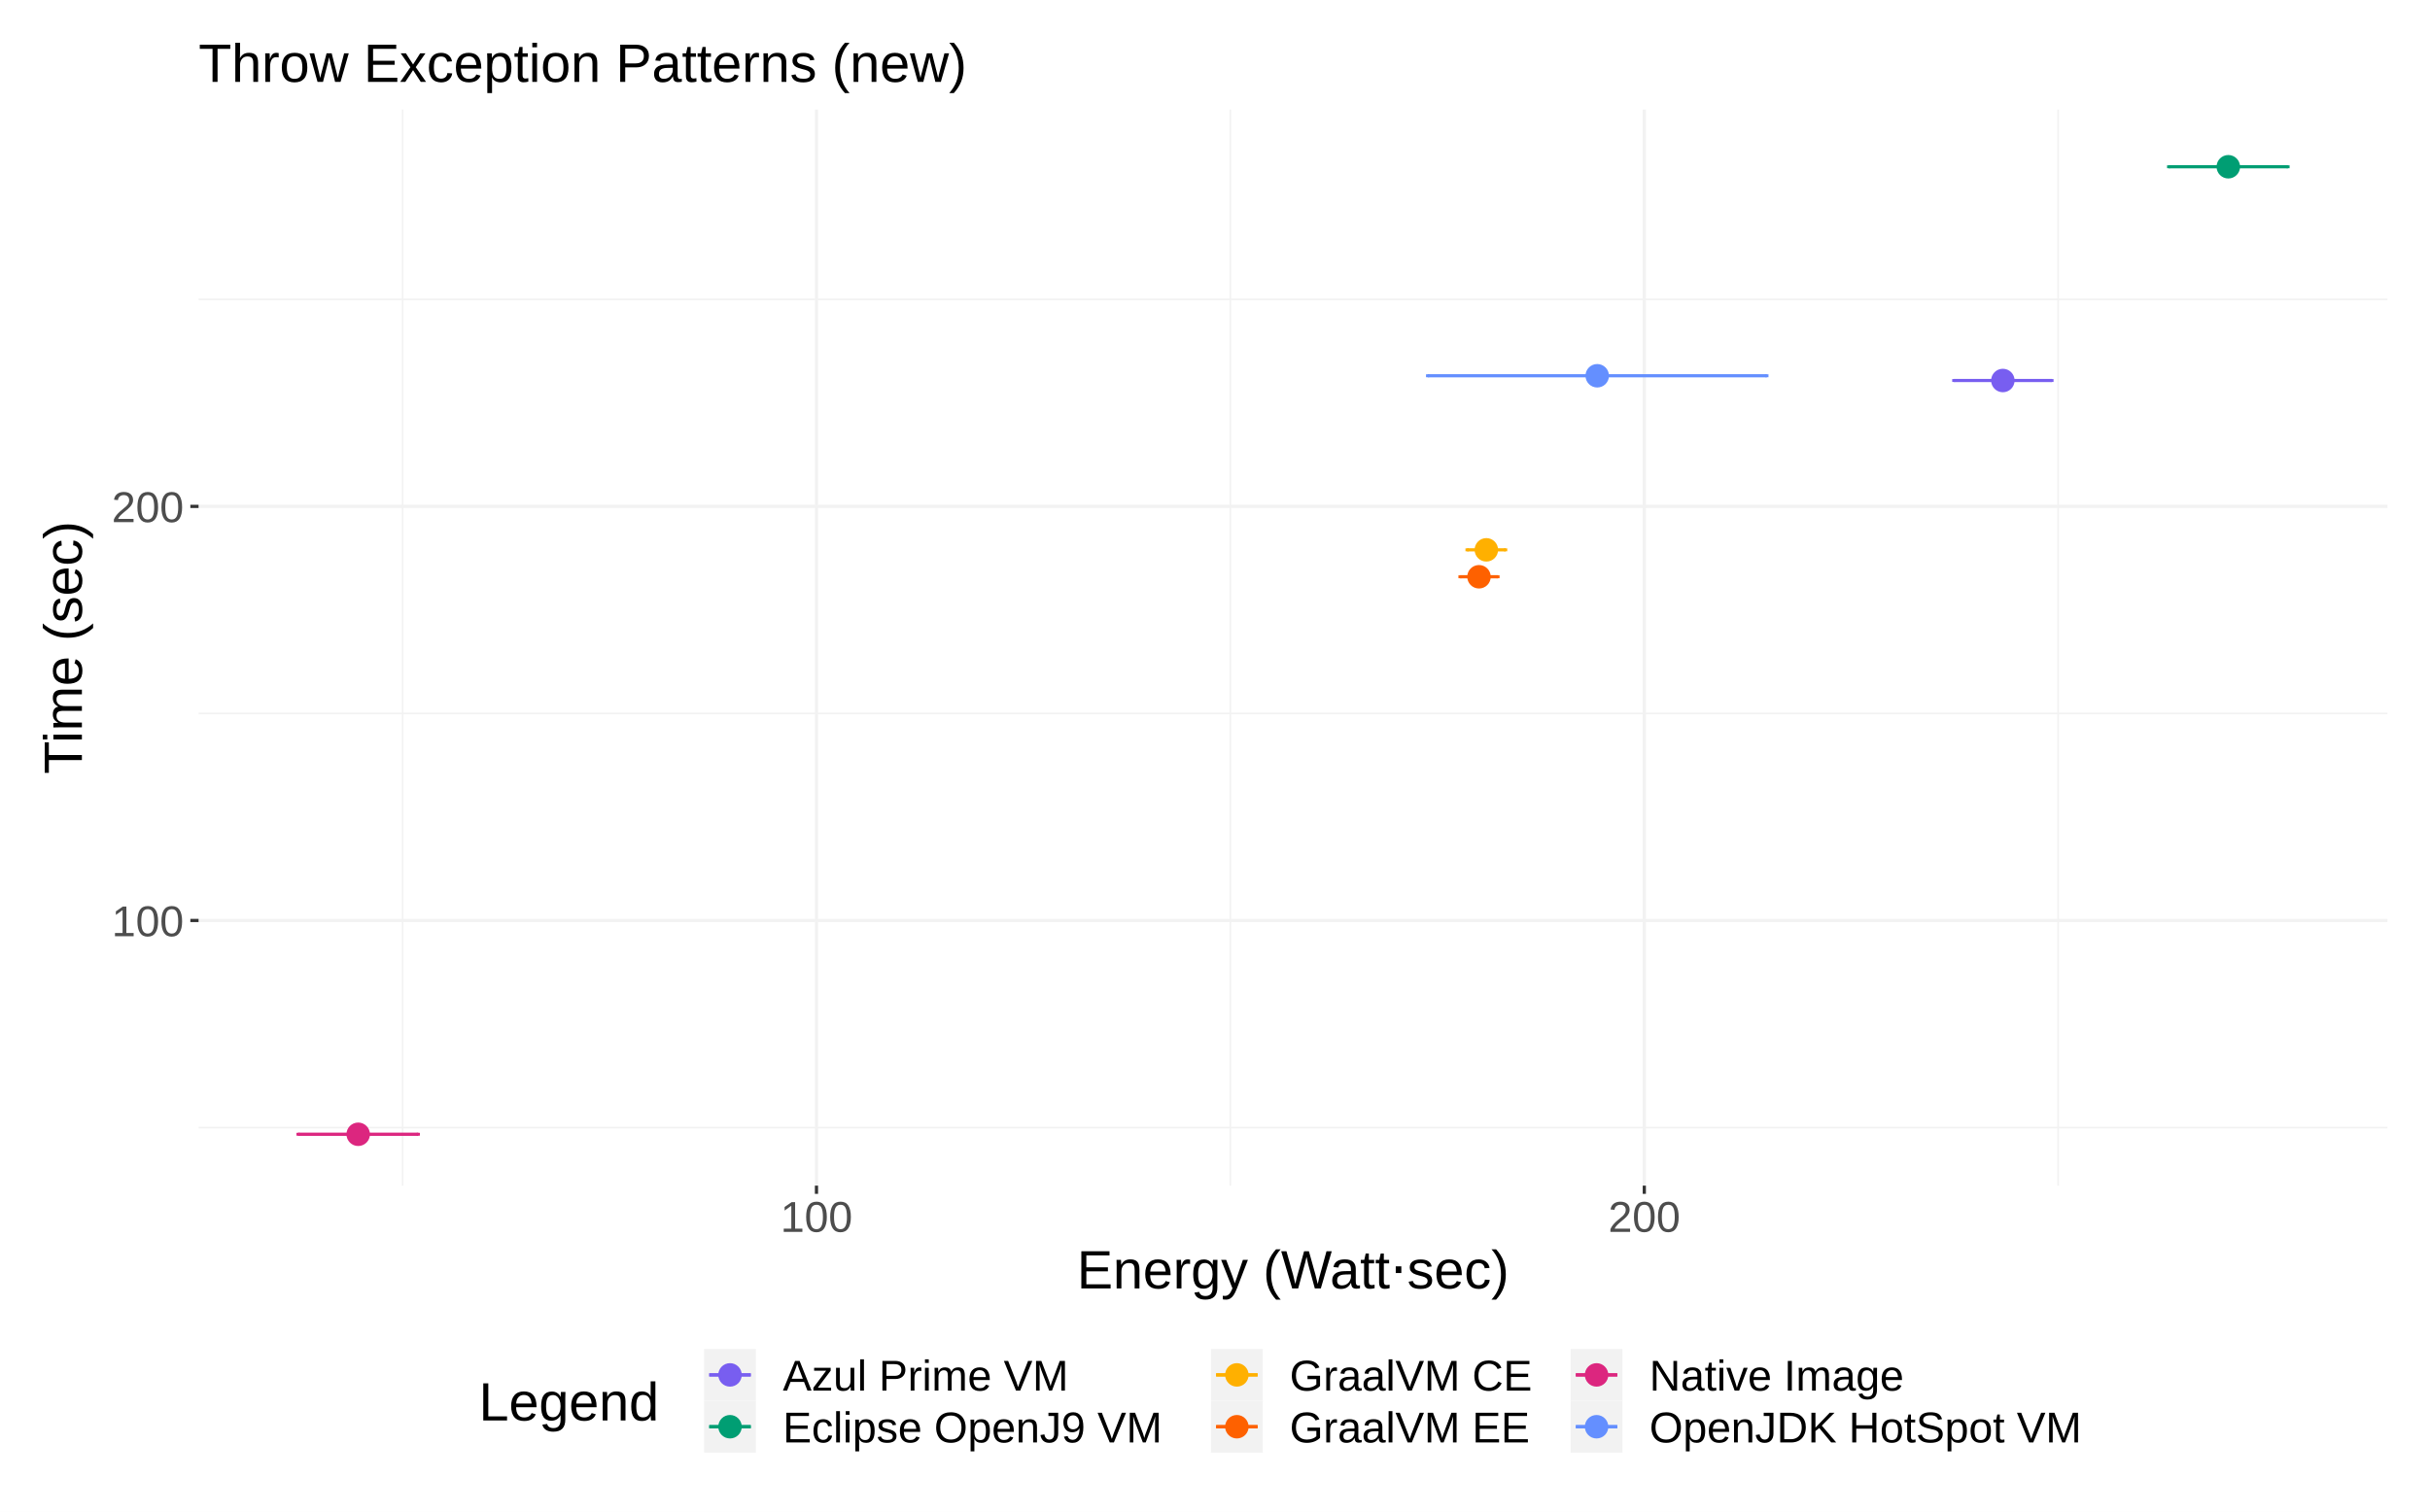
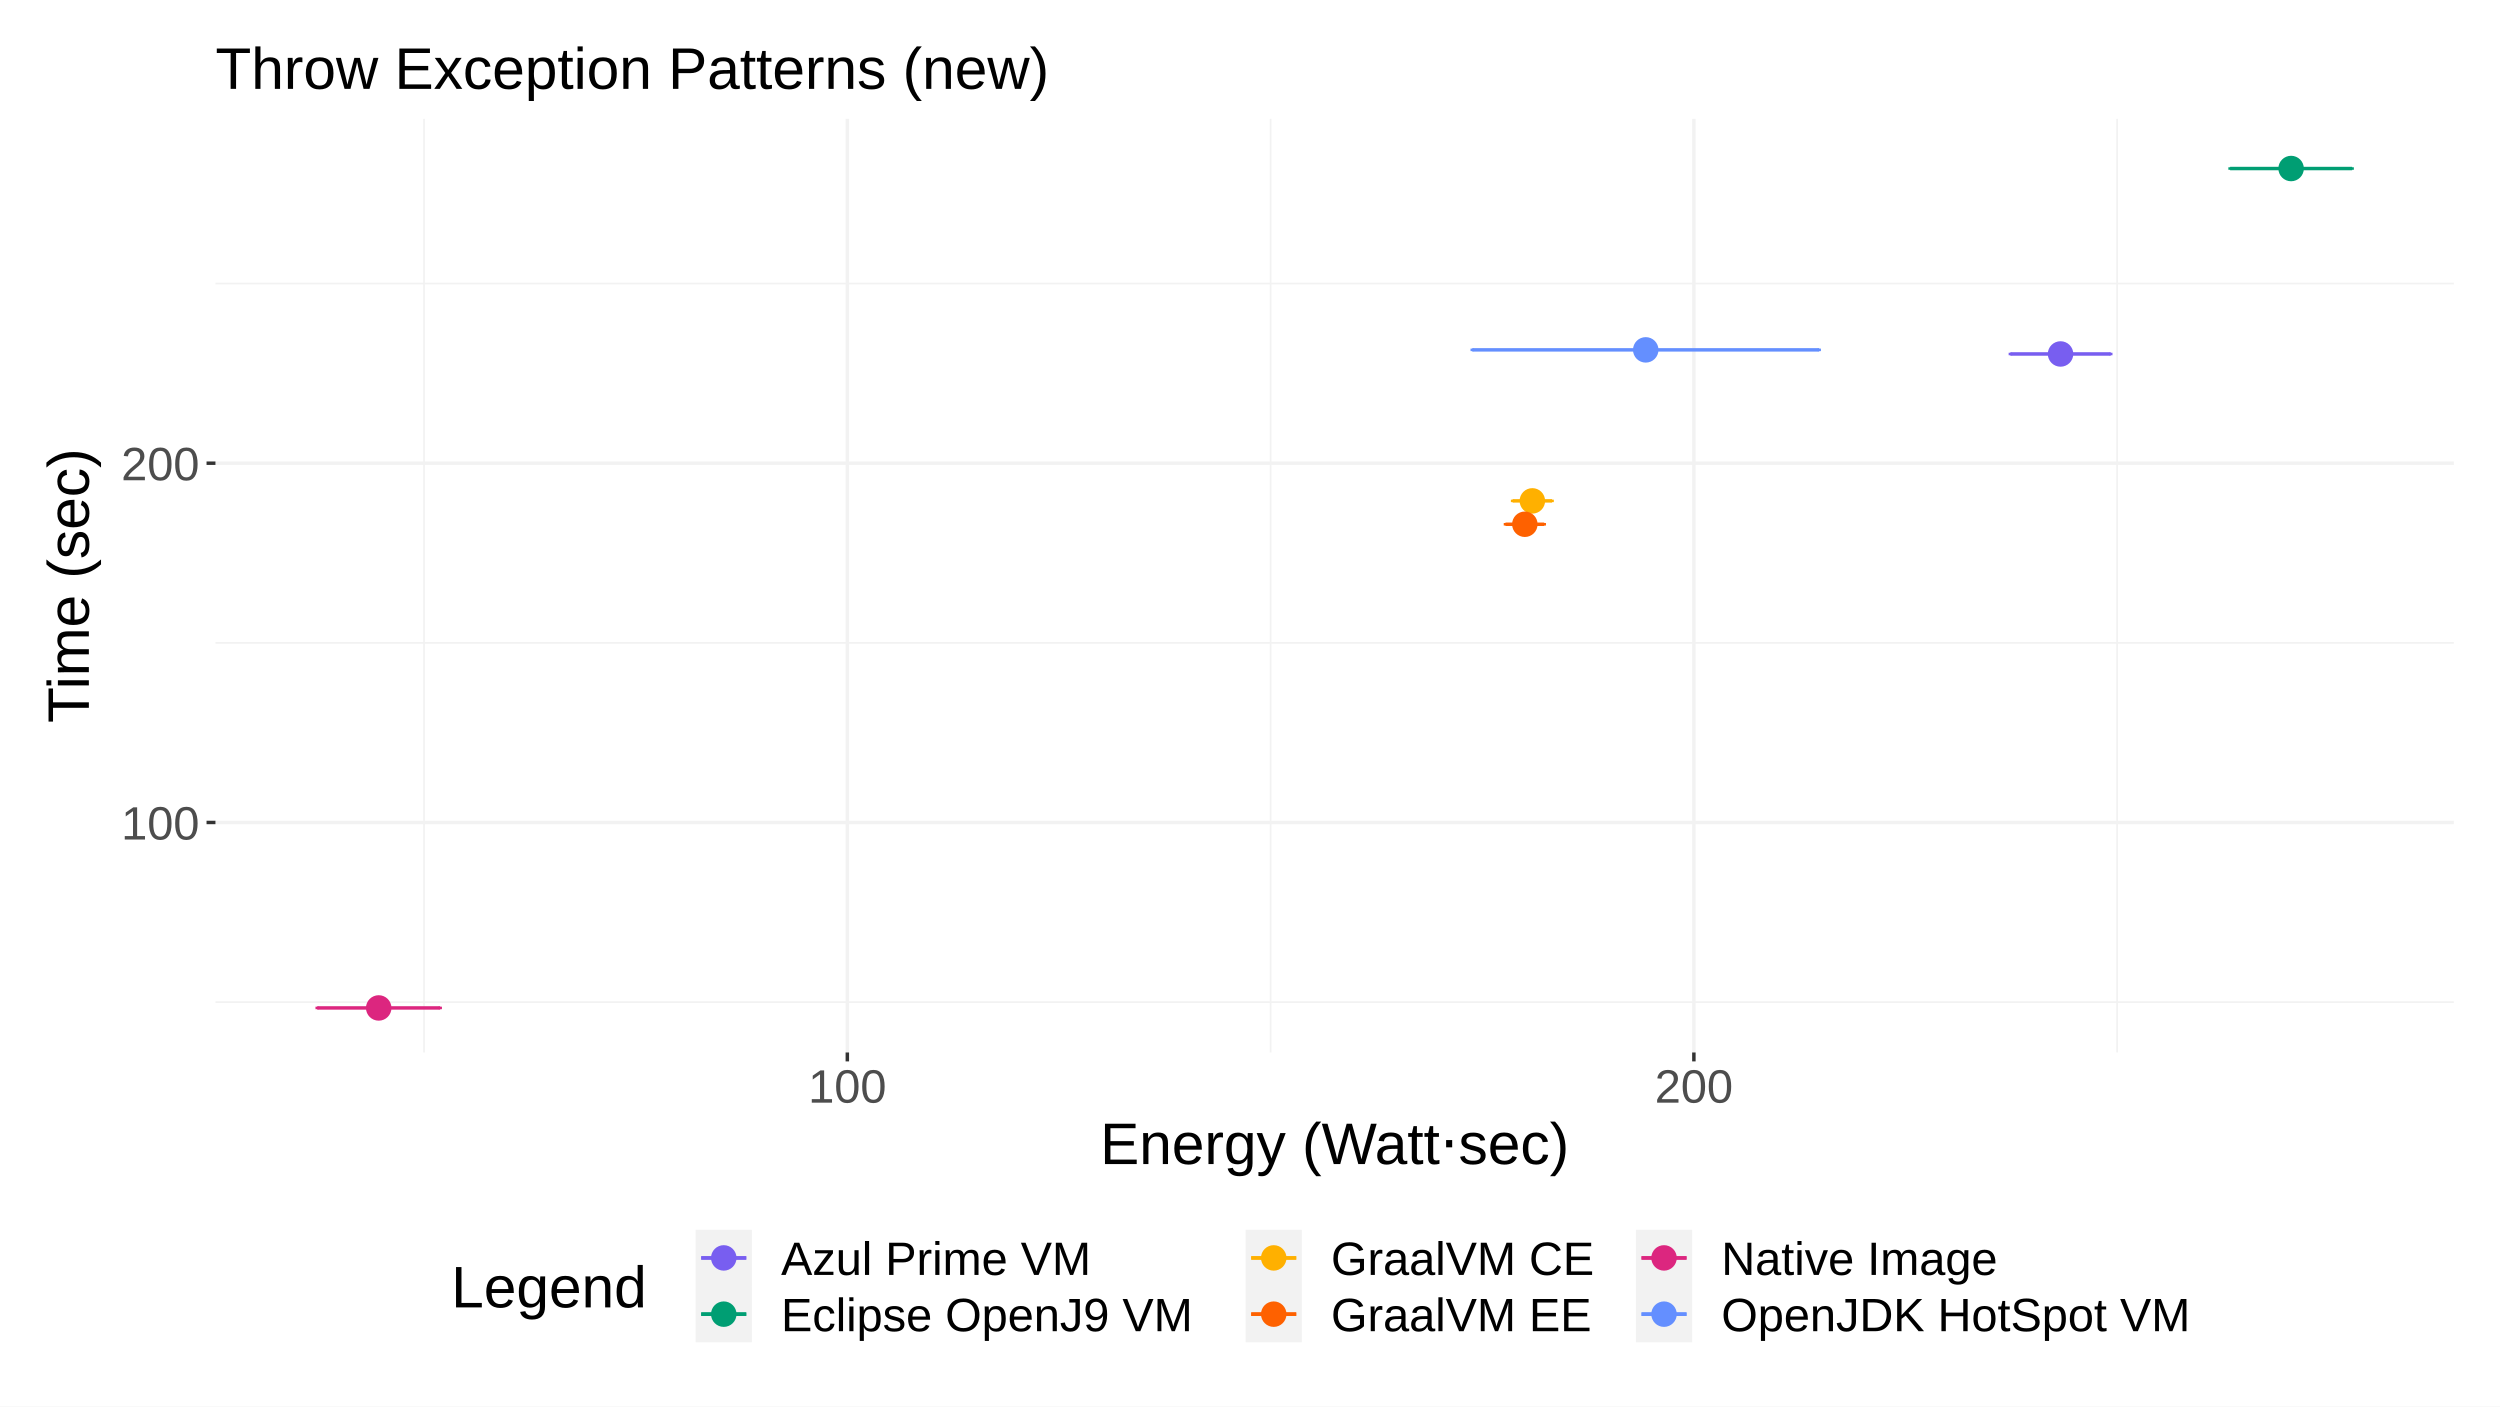
- <svg xmlns="http://www.w3.org/2000/svg" class="svglite" width="810.00pt" height="504.00pt" viewBox="0 0 810.00 504.00">
+ <svg xmlns="http://www.w3.org/2000/svg" class="svglite" width="768.00pt" height="432.00pt" viewBox="0 0 768.00 432.00">
  <defs>
    <style type="text/css">
    .svglite line, .svglite polyline, .svglite polygon, .svglite path, .svglite rect, .svglite circle {
      fill: none;
      stroke: #000000;
      stroke-linecap: round;
      stroke-linejoin: round;
      stroke-miterlimit: 10.00;
    }
    .svglite text {
      white-space: pre;
    }
  </style>
  </defs>
  <rect width="100%" height="100%" style="stroke: none; fill: #FFFFFF;" />
  <defs>
-     <clipPath id="cpMC4wMHw4MTAuMDB8MC4wMHw1MDQuMDA=">
-       <rect x="0.00" y="0.00" width="810.00" height="504.00" />
+     <clipPath id="cpMC4wMHw3NjguMDB8MC4wMHw0MzIuMDA=">
+       <rect x="0.00" y="0.00" width="768.00" height="432.00" />
    </clipPath>
  </defs>
-   <g clip-path="url(#cpMC4wMHw4MTAuMDB8MC4wMHw1MDQuMDA=)">
-     <rect x="0.00" y="-0" width="810.00" height="504.00" style="stroke-width: 1.07; stroke: #FFFFFF; fill: #FFFFFF;" />
+   <g clip-path="url(#cpMC4wMHw3NjguMDB8MC4wMHw0MzIuMDA=)">
+     <rect x="0.00" y="0.00" width="768.00" height="432.00" style="stroke-width: 1.07; stroke: #FFFFFF; fill: #FFFFFF;" />
  </g>
  <defs>
-     <clipPath id="cpNjYuMTl8Nzk1LjgzfDM2LjUyfDM5NS4zMg==">
-       <rect x="66.19" y="36.52" width="729.64" height="358.80" />
+     <clipPath id="cpNjYuMTl8NzUzLjgzfDM2LjUyfDMyMy4zMg==">
+       <rect x="66.19" y="36.52" width="687.64" height="286.80" />
    </clipPath>
  </defs>
-   <g clip-path="url(#cpNjYuMTl8Nzk1LjgzfDM2LjUyfDM5NS4zMg==)">
-     <rect x="66.19" y="36.52" width="729.64" height="358.80" style="stroke-width: 1.07; stroke: none;" />
-     <polyline points="66.19,375.96 795.83,375.96 " style="stroke-width: 0.53; stroke: #F2F2F2; stroke-linecap: butt;" />
-     <polyline points="66.19,237.89 795.83,237.89 " style="stroke-width: 0.53; stroke: #F2F2F2; stroke-linecap: butt;" />
-     <polyline points="66.19,99.82 795.83,99.82 " style="stroke-width: 0.53; stroke: #F2F2F2; stroke-linecap: butt;" />
-     <polyline points="134.19,395.32 134.19,36.52 " style="stroke-width: 0.53; stroke: #F2F2F2; stroke-linecap: butt;" />
-     <polyline points="410.13,395.32 410.13,36.52 " style="stroke-width: 0.53; stroke: #F2F2F2; stroke-linecap: butt;" />
-     <polyline points="686.06,395.32 686.06,36.52 " style="stroke-width: 0.53; stroke: #F2F2F2; stroke-linecap: butt;" />
-     <polyline points="66.19,306.92 795.83,306.92 " style="stroke-width: 1.07; stroke: #F2F2F2; stroke-linecap: butt;" />
-     <polyline points="66.19,168.85 795.83,168.85 " style="stroke-width: 1.07; stroke: #F2F2F2; stroke-linecap: butt;" />
-     <polyline points="272.16,395.32 272.16,36.52 " style="stroke-width: 1.07; stroke: #F2F2F2; stroke-linecap: butt;" />
-     <polyline points="548.10,395.32 548.10,36.52 " style="stroke-width: 1.07; stroke: #F2F2F2; stroke-linecap: butt;" />
-     <circle cx="667.62" cy="126.87" r="3.56" style="stroke-width: 0.71; stroke: #785EF0; fill: #785EF0;" />
-     <circle cx="742.77" cy="55.60" r="3.56" style="stroke-width: 0.71; stroke: #009E73; fill: #009E73;" />
-     <circle cx="495.45" cy="183.33" r="3.56" style="stroke-width: 0.71; stroke: #FFB000; fill: #FFB000;" />
-     <circle cx="493.00" cy="192.31" r="3.56" style="stroke-width: 0.71; stroke: #FE6100; fill: #FE6100;" />
-     <circle cx="119.40" cy="378.20" r="3.56" style="stroke-width: 0.71; stroke: #DC267F; fill: #DC267F;" />
-     <circle cx="532.41" cy="125.29" r="3.56" style="stroke-width: 0.71; stroke: #648FFF; fill: #648FFF;" />
-     <polyline points="683.98,127.35 683.98,126.39 " style="stroke-width: 1.07; stroke: #785EF0; stroke-linecap: butt;" />
-     <polyline points="683.98,126.87 651.27,126.87 " style="stroke-width: 1.07; stroke: #785EF0; stroke-linecap: butt;" />
-     <polyline points="651.27,127.35 651.27,126.39 " style="stroke-width: 1.07; stroke: #785EF0; stroke-linecap: butt;" />
-     <polyline points="762.66,56.09 762.66,55.12 " style="stroke-width: 1.07; stroke: #009E73; stroke-linecap: butt;" />
-     <polyline points="762.66,55.60 722.89,55.60 " style="stroke-width: 1.07; stroke: #009E73; stroke-linecap: butt;" />
-     <polyline points="722.89,56.09 722.89,55.12 " style="stroke-width: 1.07; stroke: #009E73; stroke-linecap: butt;" />
-     <polyline points="501.88,183.82 501.88,182.85 " style="stroke-width: 1.07; stroke: #FFB000; stroke-linecap: butt;" />
-     <polyline points="501.88,183.33 489.02,183.33 " style="stroke-width: 1.07; stroke: #FFB000; stroke-linecap: butt;" />
-     <polyline points="489.02,183.82 489.02,182.85 " style="stroke-width: 1.07; stroke: #FFB000; stroke-linecap: butt;" />
-     <polyline points="499.32,192.80 499.32,191.83 " style="stroke-width: 1.07; stroke: #FE6100; stroke-linecap: butt;" />
-     <polyline points="499.32,192.31 486.68,192.31 " style="stroke-width: 1.07; stroke: #FE6100; stroke-linecap: butt;" />
-     <polyline points="486.68,192.80 486.68,191.83 " style="stroke-width: 1.07; stroke: #FE6100; stroke-linecap: butt;" />
-     <polyline points="139.44,378.68 139.44,377.72 " style="stroke-width: 1.07; stroke: #DC267F; stroke-linecap: butt;" />
-     <polyline points="139.44,378.20 99.35,378.20 " style="stroke-width: 1.07; stroke: #DC267F; stroke-linecap: butt;" />
-     <polyline points="99.35,378.68 99.35,377.72 " style="stroke-width: 1.07; stroke: #DC267F; stroke-linecap: butt;" />
-     <polyline points="588.96,125.78 588.96,124.81 " style="stroke-width: 1.07; stroke: #648FFF; stroke-linecap: butt;" />
-     <polyline points="588.96,125.29 475.87,125.29 " style="stroke-width: 1.07; stroke: #648FFF; stroke-linecap: butt;" />
-     <polyline points="475.87,125.78 475.87,124.81 " style="stroke-width: 1.07; stroke: #648FFF; stroke-linecap: butt;" />
-     <polyline points="666.66,126.18 668.59,126.18 " style="stroke-width: 1.07; stroke: #785EF0; stroke-linecap: butt;" />
-     <polyline points="667.62,126.18 667.62,127.56 " style="stroke-width: 1.07; stroke: #785EF0; stroke-linecap: butt;" />
-     <polyline points="666.66,127.56 668.59,127.56 " style="stroke-width: 1.07; stroke: #785EF0; stroke-linecap: butt;" />
-     <polyline points="741.81,52.83 743.74,52.83 " style="stroke-width: 1.07; stroke: #009E73; stroke-linecap: butt;" />
-     <polyline points="742.77,52.83 742.77,58.38 " style="stroke-width: 1.07; stroke: #009E73; stroke-linecap: butt;" />
-     <polyline points="741.81,58.38 743.74,58.38 " style="stroke-width: 1.07; stroke: #009E73; stroke-linecap: butt;" />
-     <polyline points="494.48,180.88 496.41,180.88 " style="stroke-width: 1.07; stroke: #FFB000; stroke-linecap: butt;" />
-     <polyline points="495.45,180.88 495.45,185.79 " style="stroke-width: 1.07; stroke: #FFB000; stroke-linecap: butt;" />
-     <polyline points="494.48,185.79 496.41,185.79 " style="stroke-width: 1.07; stroke: #FFB000; stroke-linecap: butt;" />
-     <polyline points="492.04,190.34 493.97,190.34 " style="stroke-width: 1.07; stroke: #FE6100; stroke-linecap: butt;" />
-     <polyline points="493.00,190.34 493.00,194.29 " style="stroke-width: 1.07; stroke: #FE6100; stroke-linecap: butt;" />
-     <polyline points="492.04,194.29 493.97,194.29 " style="stroke-width: 1.07; stroke: #FE6100; stroke-linecap: butt;" />
-     <polyline points="118.43,377.39 120.36,377.39 " style="stroke-width: 1.07; stroke: #DC267F; stroke-linecap: butt;" />
-     <polyline points="119.40,377.39 119.40,379.01 " style="stroke-width: 1.07; stroke: #DC267F; stroke-linecap: butt;" />
-     <polyline points="118.43,379.01 120.36,379.01 " style="stroke-width: 1.07; stroke: #DC267F; stroke-linecap: butt;" />
-     <polyline points="531.45,124.86 533.38,124.86 " style="stroke-width: 1.07; stroke: #648FFF; stroke-linecap: butt;" />
-     <polyline points="532.41,124.86 532.41,125.73 " style="stroke-width: 1.07; stroke: #648FFF; stroke-linecap: butt;" />
-     <polyline points="531.45,125.73 533.38,125.73 " style="stroke-width: 1.07; stroke: #648FFF; stroke-linecap: butt;" />
+   <g clip-path="url(#cpNjYuMTl8NzUzLjgzfDM2LjUyfDMyMy4zMg==)">
+     <rect x="66.19" y="36.52" width="687.64" height="286.80" style="stroke-width: 1.07; stroke: none;" />
+     <polyline points="66.19,307.85 753.83,307.85 " style="stroke-width: 0.53; stroke: #F2F2F2; stroke-linecap: butt;" />
+     <polyline points="66.19,197.48 753.83,197.48 " style="stroke-width: 0.53; stroke: #F2F2F2; stroke-linecap: butt;" />
+     <polyline points="66.19,87.11 753.83,87.11 " style="stroke-width: 0.53; stroke: #F2F2F2; stroke-linecap: butt;" />
+     <polyline points="130.27,323.32 130.27,36.52 " style="stroke-width: 0.53; stroke: #F2F2F2; stroke-linecap: butt;" />
+     <polyline points="390.33,323.32 390.33,36.52 " style="stroke-width: 0.53; stroke: #F2F2F2; stroke-linecap: butt;" />
+     <polyline points="650.38,323.32 650.38,36.52 " style="stroke-width: 0.53; stroke: #F2F2F2; stroke-linecap: butt;" />
+     <polyline points="66.19,252.66 753.83,252.66 " style="stroke-width: 1.07; stroke: #F2F2F2; stroke-linecap: butt;" />
+     <polyline points="66.19,142.30 753.83,142.30 " style="stroke-width: 1.07; stroke: #F2F2F2; stroke-linecap: butt;" />
+     <polyline points="260.30,323.32 260.30,36.52 " style="stroke-width: 1.07; stroke: #F2F2F2; stroke-linecap: butt;" />
+     <polyline points="520.36,323.32 520.36,36.52 " style="stroke-width: 1.07; stroke: #F2F2F2; stroke-linecap: butt;" />
+     <circle cx="633.00" cy="108.74" r="3.56" style="stroke-width: 0.71; stroke: #785EF0; fill: #785EF0;" />
+     <circle cx="703.83" cy="51.77" r="3.56" style="stroke-width: 0.71; stroke: #009E73; fill: #009E73;" />
+     <circle cx="470.74" cy="153.87" r="3.56" style="stroke-width: 0.71; stroke: #FFB000; fill: #FFB000;" />
+     <circle cx="468.43" cy="161.05" r="3.56" style="stroke-width: 0.71; stroke: #FE6100; fill: #FE6100;" />
+     <circle cx="116.34" cy="309.64" r="3.56" style="stroke-width: 0.71; stroke: #DC267F; fill: #DC267F;" />
+     <circle cx="505.57" cy="107.48" r="3.56" style="stroke-width: 0.71; stroke: #648FFF; fill: #648FFF;" />
+     <polyline points="648.42,109.13 648.42,108.35 " style="stroke-width: 1.07; stroke: #785EF0; stroke-linecap: butt;" />
+     <polyline points="648.42,108.74 617.59,108.74 " style="stroke-width: 1.07; stroke: #785EF0; stroke-linecap: butt;" />
+     <polyline points="617.59,109.13 617.59,108.35 " style="stroke-width: 1.07; stroke: #785EF0; stroke-linecap: butt;" />
+     <polyline points="722.57,52.16 722.57,51.39 " style="stroke-width: 1.07; stroke: #009E73; stroke-linecap: butt;" />
+     <polyline points="722.57,51.77 685.09,51.77 " style="stroke-width: 1.07; stroke: #009E73; stroke-linecap: butt;" />
+     <polyline points="685.09,52.16 685.09,51.39 " style="stroke-width: 1.07; stroke: #009E73; stroke-linecap: butt;" />
+     <polyline points="476.80,154.26 476.80,153.49 " style="stroke-width: 1.07; stroke: #FFB000; stroke-linecap: butt;" />
+     <polyline points="476.80,153.87 464.68,153.87 " style="stroke-width: 1.07; stroke: #FFB000; stroke-linecap: butt;" />
+     <polyline points="464.68,154.26 464.68,153.49 " style="stroke-width: 1.07; stroke: #FFB000; stroke-linecap: butt;" />
+     <polyline points="474.39,161.44 474.39,160.67 " style="stroke-width: 1.07; stroke: #FE6100; stroke-linecap: butt;" />
+     <polyline points="474.39,161.05 462.48,161.05 " style="stroke-width: 1.07; stroke: #FE6100; stroke-linecap: butt;" />
+     <polyline points="462.48,161.44 462.48,160.67 " style="stroke-width: 1.07; stroke: #FE6100; stroke-linecap: butt;" />
+     <polyline points="135.23,310.02 135.23,309.25 " style="stroke-width: 1.07; stroke: #DC267F; stroke-linecap: butt;" />
+     <polyline points="135.23,309.64 97.45,309.64 " style="stroke-width: 1.07; stroke: #DC267F; stroke-linecap: butt;" />
+     <polyline points="97.45,310.02 97.45,309.25 " style="stroke-width: 1.07; stroke: #DC267F; stroke-linecap: butt;" />
+     <polyline points="558.86,107.87 558.86,107.09 " style="stroke-width: 1.07; stroke: #648FFF; stroke-linecap: butt;" />
+     <polyline points="558.86,107.48 452.28,107.48 " style="stroke-width: 1.07; stroke: #648FFF; stroke-linecap: butt;" />
+     <polyline points="452.28,107.87 452.28,107.09 " style="stroke-width: 1.07; stroke: #648FFF; stroke-linecap: butt;" />
+     <polyline points="632.09,108.19 633.91,108.19 " style="stroke-width: 1.07; stroke: #785EF0; stroke-linecap: butt;" />
+     <polyline points="633.00,108.19 633.00,109.29 " style="stroke-width: 1.07; stroke: #785EF0; stroke-linecap: butt;" />
+     <polyline points="632.09,109.29 633.91,109.29 " style="stroke-width: 1.07; stroke: #785EF0; stroke-linecap: butt;" />
+     <polyline points="702.92,49.56 704.74,49.56 " style="stroke-width: 1.07; stroke: #009E73; stroke-linecap: butt;" />
+     <polyline points="703.83,49.56 703.83,53.99 " style="stroke-width: 1.07; stroke: #009E73; stroke-linecap: butt;" />
+     <polyline points="702.92,53.99 704.74,53.99 " style="stroke-width: 1.07; stroke: #009E73; stroke-linecap: butt;" />
+     <polyline points="469.83,151.91 471.65,151.91 " style="stroke-width: 1.07; stroke: #FFB000; stroke-linecap: butt;" />
+     <polyline points="470.74,151.91 470.74,155.84 " style="stroke-width: 1.07; stroke: #FFB000; stroke-linecap: butt;" />
+     <polyline points="469.83,155.84 471.65,155.84 " style="stroke-width: 1.07; stroke: #FFB000; stroke-linecap: butt;" />
+     <polyline points="467.52,159.47 469.34,159.47 " style="stroke-width: 1.07; stroke: #FE6100; stroke-linecap: butt;" />
+     <polyline points="468.43,159.47 468.43,162.63 " style="stroke-width: 1.07; stroke: #FE6100; stroke-linecap: butt;" />
+     <polyline points="467.52,162.63 469.34,162.63 " style="stroke-width: 1.07; stroke: #FE6100; stroke-linecap: butt;" />
+     <polyline points="115.43,308.99 117.25,308.99 " style="stroke-width: 1.07; stroke: #DC267F; stroke-linecap: butt;" />
+     <polyline points="116.34,308.99 116.34,310.29 " style="stroke-width: 1.07; stroke: #DC267F; stroke-linecap: butt;" />
+     <polyline points="115.43,310.29 117.25,310.29 " style="stroke-width: 1.07; stroke: #DC267F; stroke-linecap: butt;" />
+     <polyline points="504.66,107.14 506.48,107.14 " style="stroke-width: 1.07; stroke: #648FFF; stroke-linecap: butt;" />
+     <polyline points="505.57,107.14 505.57,107.83 " style="stroke-width: 1.07; stroke: #648FFF; stroke-linecap: butt;" />
+     <polyline points="504.66,107.83 506.48,107.83 " style="stroke-width: 1.07; stroke: #648FFF; stroke-linecap: butt;" />
  </g>
-   <g clip-path="url(#cpMC4wMHw4MTAuMDB8MC4wMHw1MDQuMDA=)">
-     <text x="61.26" y="312.17" text-anchor="end" style="font-size: 14.40px;fill: #4D4D4D; font-family: &quot;Liberation Sans&quot;;" textLength="27.48px" lengthAdjust="spacingAndGlyphs">100</text>
-     <text x="61.26" y="174.10" text-anchor="end" style="font-size: 14.40px;fill: #4D4D4D; font-family: &quot;Liberation Sans&quot;;" textLength="27.48px" lengthAdjust="spacingAndGlyphs">200</text>
-     <polyline points="63.45,306.92 66.19,306.92 " style="stroke-width: 1.07; stroke: #333333; stroke-linecap: butt;" />
-     <polyline points="63.45,168.85 66.19,168.85 " style="stroke-width: 1.07; stroke: #333333; stroke-linecap: butt;" />
-     <polyline points="272.16,398.06 272.16,395.32 " style="stroke-width: 1.07; stroke: #333333; stroke-linecap: butt;" />
-     <polyline points="548.10,398.06 548.10,395.32 " style="stroke-width: 1.07; stroke: #333333; stroke-linecap: butt;" />
-     <text x="272.16" y="410.74" text-anchor="middle" style="font-size: 14.40px;fill: #4D4D4D; font-family: &quot;Liberation Sans&quot;;" textLength="27.48px" lengthAdjust="spacingAndGlyphs">100</text>
-     <text x="548.10" y="410.74" text-anchor="middle" style="font-size: 14.40px;fill: #4D4D4D; font-family: &quot;Liberation Sans&quot;;" textLength="27.48px" lengthAdjust="spacingAndGlyphs">200</text>
-     <text x="431.01" y="429.60" text-anchor="middle" style="font-size: 18.00px; font-family: &quot;Liberation Sans&quot;;" textLength="160.65px" lengthAdjust="spacingAndGlyphs">Energy (Watt⋅sec)</text>
-     <text transform="translate(27.30,215.92) rotate(-90)" text-anchor="middle" style="font-size: 18.00px; font-family: &quot;Liberation Sans&quot;;" textLength="94.16px" lengthAdjust="spacingAndGlyphs">Time (sec)</text>
-     <rect x="154.13" y="444.31" width="553.75" height="45.52" style="stroke-width: 1.07; stroke: none; fill: #FFFFFF;" />
-     <text x="159.61" y="473.63" style="font-size: 18.00px; font-family: &quot;Liberation Sans&quot;;" textLength="66.12px" lengthAdjust="spacingAndGlyphs">Legend</text>
-     <rect x="234.70" y="449.79" width="17.28" height="17.28" style="stroke-width: 1.07; stroke: none; fill: #F2F2F2;" />
-     <circle cx="243.34" cy="458.43" r="3.56" style="stroke-width: 0.71; stroke: #785EF0; fill: #785EF0;" />
-     <line x1="236.42" y1="458.43" x2="250.25" y2="458.43" style="stroke-width: 1.07; stroke: #785EF0; stroke-linecap: butt;" />
-     <line x1="236.42" y1="458.43" x2="250.25" y2="458.43" style="stroke-width: 1.07; stroke: #785EF0; stroke-linecap: butt;" />
-     <rect x="234.70" y="467.07" width="17.28" height="17.28" style="stroke-width: 1.07; stroke: none; fill: #F2F2F2;" />
-     <circle cx="243.34" cy="475.71" r="3.56" style="stroke-width: 0.71; stroke: #009E73; fill: #009E73;" />
-     <line x1="236.42" y1="475.71" x2="250.25" y2="475.71" style="stroke-width: 1.07; stroke: #009E73; stroke-linecap: butt;" />
-     <line x1="236.42" y1="475.71" x2="250.25" y2="475.71" style="stroke-width: 1.07; stroke: #009E73; stroke-linecap: butt;" />
-     <rect x="403.65" y="449.79" width="17.28" height="17.28" style="stroke-width: 1.07; stroke: none; fill: #F2F2F2;" />
-     <circle cx="412.29" cy="458.43" r="3.56" style="stroke-width: 0.71; stroke: #FFB000; fill: #FFB000;" />
-     <line x1="405.38" y1="458.43" x2="419.20" y2="458.43" style="stroke-width: 1.07; stroke: #FFB000; stroke-linecap: butt;" />
-     <line x1="405.38" y1="458.43" x2="419.20" y2="458.43" style="stroke-width: 1.07; stroke: #FFB000; stroke-linecap: butt;" />
-     <rect x="403.65" y="467.07" width="17.28" height="17.28" style="stroke-width: 1.07; stroke: none; fill: #F2F2F2;" />
-     <circle cx="412.29" cy="475.71" r="3.56" style="stroke-width: 0.71; stroke: #FE6100; fill: #FE6100;" />
-     <line x1="405.38" y1="475.71" x2="419.20" y2="475.71" style="stroke-width: 1.07; stroke: #FE6100; stroke-linecap: butt;" />
-     <line x1="405.38" y1="475.71" x2="419.20" y2="475.71" style="stroke-width: 1.07; stroke: #FE6100; stroke-linecap: butt;" />
-     <rect x="523.55" y="449.79" width="17.28" height="17.28" style="stroke-width: 1.07; stroke: none; fill: #F2F2F2;" />
-     <circle cx="532.19" cy="458.43" r="3.56" style="stroke-width: 0.71; stroke: #DC267F; fill: #DC267F;" />
-     <line x1="525.28" y1="458.43" x2="539.10" y2="458.43" style="stroke-width: 1.07; stroke: #DC267F; stroke-linecap: butt;" />
-     <line x1="525.28" y1="458.43" x2="539.10" y2="458.43" style="stroke-width: 1.07; stroke: #DC267F; stroke-linecap: butt;" />
-     <rect x="523.55" y="467.07" width="17.28" height="17.28" style="stroke-width: 1.07; stroke: none; fill: #F2F2F2;" />
-     <circle cx="532.19" cy="475.71" r="3.56" style="stroke-width: 0.71; stroke: #648FFF; fill: #648FFF;" />
-     <line x1="525.28" y1="475.71" x2="539.10" y2="475.71" style="stroke-width: 1.07; stroke: #648FFF; stroke-linecap: butt;" />
-     <line x1="525.28" y1="475.71" x2="539.10" y2="475.71" style="stroke-width: 1.07; stroke: #648FFF; stroke-linecap: butt;" />
-     <text x="260.94" y="463.67" style="font-size: 14.40px; font-family: &quot;Liberation Sans&quot;;" textLength="103.13px" lengthAdjust="spacingAndGlyphs">Azul Prime VM</text>
-     <text x="260.94" y="480.95" style="font-size: 14.40px; font-family: &quot;Liberation Sans&quot;;" textLength="133.74px" lengthAdjust="spacingAndGlyphs">Eclipse OpenJ9 VM</text>
-     <text x="429.89" y="463.67" style="font-size: 14.40px; font-family: &quot;Liberation Sans&quot;;" textLength="84.69px" lengthAdjust="spacingAndGlyphs">GraalVM CE</text>
-     <text x="429.89" y="480.95" style="font-size: 14.40px; font-family: &quot;Liberation Sans&quot;;" textLength="83.73px" lengthAdjust="spacingAndGlyphs">GraalVM EE</text>
-     <text x="549.79" y="463.67" style="font-size: 14.40px; font-family: &quot;Liberation Sans&quot;;" textLength="96.25px" lengthAdjust="spacingAndGlyphs">Native Image</text>
-     <text x="549.79" y="480.95" style="font-size: 14.40px; font-family: &quot;Liberation Sans&quot;;" textLength="152.61px" lengthAdjust="spacingAndGlyphs">OpenJDK HotSpot VM</text>
+   <g clip-path="url(#cpMC4wMHw3NjguMDB8MC4wMHw0MzIuMDA=)">
+     <text x="61.26" y="257.91" text-anchor="end" style="font-size: 14.40px;fill: #4D4D4D; font-family: &quot;Liberation Sans&quot;;" textLength="27.48px" lengthAdjust="spacingAndGlyphs">100</text>
+     <text x="61.26" y="147.54" text-anchor="end" style="font-size: 14.40px;fill: #4D4D4D; font-family: &quot;Liberation Sans&quot;;" textLength="27.48px" lengthAdjust="spacingAndGlyphs">200</text>
+     <polyline points="63.45,252.66 66.19,252.66 " style="stroke-width: 1.07; stroke: #333333; stroke-linecap: butt;" />
+     <polyline points="63.45,142.30 66.19,142.30 " style="stroke-width: 1.07; stroke: #333333; stroke-linecap: butt;" />
+     <polyline points="260.30,326.06 260.30,323.32 " style="stroke-width: 1.07; stroke: #333333; stroke-linecap: butt;" />
+     <polyline points="520.36,326.06 520.36,323.32 " style="stroke-width: 1.07; stroke: #333333; stroke-linecap: butt;" />
+     <text x="260.30" y="338.74" text-anchor="middle" style="font-size: 14.40px;fill: #4D4D4D; font-family: &quot;Liberation Sans&quot;;" textLength="27.48px" lengthAdjust="spacingAndGlyphs">100</text>
+     <text x="520.36" y="338.74" text-anchor="middle" style="font-size: 14.40px;fill: #4D4D4D; font-family: &quot;Liberation Sans&quot;;" textLength="27.48px" lengthAdjust="spacingAndGlyphs">200</text>
+     <text x="410.01" y="357.60" text-anchor="middle" style="font-size: 18.00px; font-family: &quot;Liberation Sans&quot;;" textLength="160.65px" lengthAdjust="spacingAndGlyphs">Energy (Watt⋅sec)</text>
+     <text transform="translate(27.30,179.92) rotate(-90)" text-anchor="middle" style="font-size: 18.00px; font-family: &quot;Liberation Sans&quot;;" textLength="94.16px" lengthAdjust="spacingAndGlyphs">Time (sec)</text>
+     <rect x="133.13" y="372.31" width="553.75" height="45.52" style="stroke-width: 1.07; stroke: none; fill: #FFFFFF;" />
+     <text x="138.61" y="401.63" style="font-size: 18.00px; font-family: &quot;Liberation Sans&quot;;" textLength="66.12px" lengthAdjust="spacingAndGlyphs">Legend</text>
+     <rect x="213.70" y="377.79" width="17.28" height="17.28" style="stroke-width: 1.07; stroke: none; fill: #F2F2F2;" />
+     <circle cx="222.34" cy="386.43" r="3.56" style="stroke-width: 0.71; stroke: #785EF0; fill: #785EF0;" />
+     <line x1="215.42" y1="386.43" x2="229.25" y2="386.43" style="stroke-width: 1.07; stroke: #785EF0; stroke-linecap: butt;" />
+     <line x1="215.42" y1="386.43" x2="229.25" y2="386.43" style="stroke-width: 1.07; stroke: #785EF0; stroke-linecap: butt;" />
+     <rect x="213.70" y="395.07" width="17.28" height="17.28" style="stroke-width: 1.07; stroke: none; fill: #F2F2F2;" />
+     <circle cx="222.34" cy="403.71" r="3.56" style="stroke-width: 0.71; stroke: #009E73; fill: #009E73;" />
+     <line x1="215.42" y1="403.71" x2="229.25" y2="403.71" style="stroke-width: 1.07; stroke: #009E73; stroke-linecap: butt;" />
+     <line x1="215.42" y1="403.71" x2="229.25" y2="403.71" style="stroke-width: 1.07; stroke: #009E73; stroke-linecap: butt;" />
+     <rect x="382.65" y="377.79" width="17.28" height="17.28" style="stroke-width: 1.07; stroke: none; fill: #F2F2F2;" />
+     <circle cx="391.29" cy="386.43" r="3.56" style="stroke-width: 0.71; stroke: #FFB000; fill: #FFB000;" />
+     <line x1="384.38" y1="386.43" x2="398.20" y2="386.43" style="stroke-width: 1.07; stroke: #FFB000; stroke-linecap: butt;" />
+     <line x1="384.38" y1="386.43" x2="398.20" y2="386.43" style="stroke-width: 1.07; stroke: #FFB000; stroke-linecap: butt;" />
+     <rect x="382.65" y="395.07" width="17.28" height="17.28" style="stroke-width: 1.07; stroke: none; fill: #F2F2F2;" />
+     <circle cx="391.29" cy="403.71" r="3.56" style="stroke-width: 0.71; stroke: #FE6100; fill: #FE6100;" />
+     <line x1="384.38" y1="403.71" x2="398.20" y2="403.71" style="stroke-width: 1.07; stroke: #FE6100; stroke-linecap: butt;" />
+     <line x1="384.38" y1="403.71" x2="398.20" y2="403.71" style="stroke-width: 1.07; stroke: #FE6100; stroke-linecap: butt;" />
+     <rect x="502.55" y="377.79" width="17.28" height="17.28" style="stroke-width: 1.07; stroke: none; fill: #F2F2F2;" />
+     <circle cx="511.19" cy="386.43" r="3.56" style="stroke-width: 0.71; stroke: #DC267F; fill: #DC267F;" />
+     <line x1="504.28" y1="386.43" x2="518.10" y2="386.43" style="stroke-width: 1.07; stroke: #DC267F; stroke-linecap: butt;" />
+     <line x1="504.28" y1="386.43" x2="518.10" y2="386.43" style="stroke-width: 1.07; stroke: #DC267F; stroke-linecap: butt;" />
+     <rect x="502.55" y="395.07" width="17.28" height="17.28" style="stroke-width: 1.07; stroke: none; fill: #F2F2F2;" />
+     <circle cx="511.19" cy="403.71" r="3.56" style="stroke-width: 0.71; stroke: #648FFF; fill: #648FFF;" />
+     <line x1="504.28" y1="403.71" x2="518.10" y2="403.71" style="stroke-width: 1.07; stroke: #648FFF; stroke-linecap: butt;" />
+     <line x1="504.28" y1="403.71" x2="518.10" y2="403.71" style="stroke-width: 1.07; stroke: #648FFF; stroke-linecap: butt;" />
+     <text x="239.94" y="391.67" style="font-size: 14.40px; font-family: &quot;Liberation Sans&quot;;" textLength="103.13px" lengthAdjust="spacingAndGlyphs">Azul Prime VM</text>
+     <text x="239.94" y="408.95" style="font-size: 14.40px; font-family: &quot;Liberation Sans&quot;;" textLength="133.74px" lengthAdjust="spacingAndGlyphs">Eclipse OpenJ9 VM</text>
+     <text x="408.89" y="391.67" style="font-size: 14.40px; font-family: &quot;Liberation Sans&quot;;" textLength="84.69px" lengthAdjust="spacingAndGlyphs">GraalVM CE</text>
+     <text x="408.89" y="408.95" style="font-size: 14.40px; font-family: &quot;Liberation Sans&quot;;" textLength="83.73px" lengthAdjust="spacingAndGlyphs">GraalVM EE</text>
+     <text x="528.79" y="391.67" style="font-size: 14.40px; font-family: &quot;Liberation Sans&quot;;" textLength="96.25px" lengthAdjust="spacingAndGlyphs">Native Image</text>
+     <text x="528.79" y="408.95" style="font-size: 14.40px; font-family: &quot;Liberation Sans&quot;;" textLength="152.61px" lengthAdjust="spacingAndGlyphs">OpenJDK HotSpot VM</text>
    <text x="66.19" y="27.30" style="font-size: 18.00px; font-family: &quot;Liberation Sans&quot;;" textLength="286.29px" lengthAdjust="spacingAndGlyphs">Throw Exception Patterns (new)</text>
  </g>
</svg>
